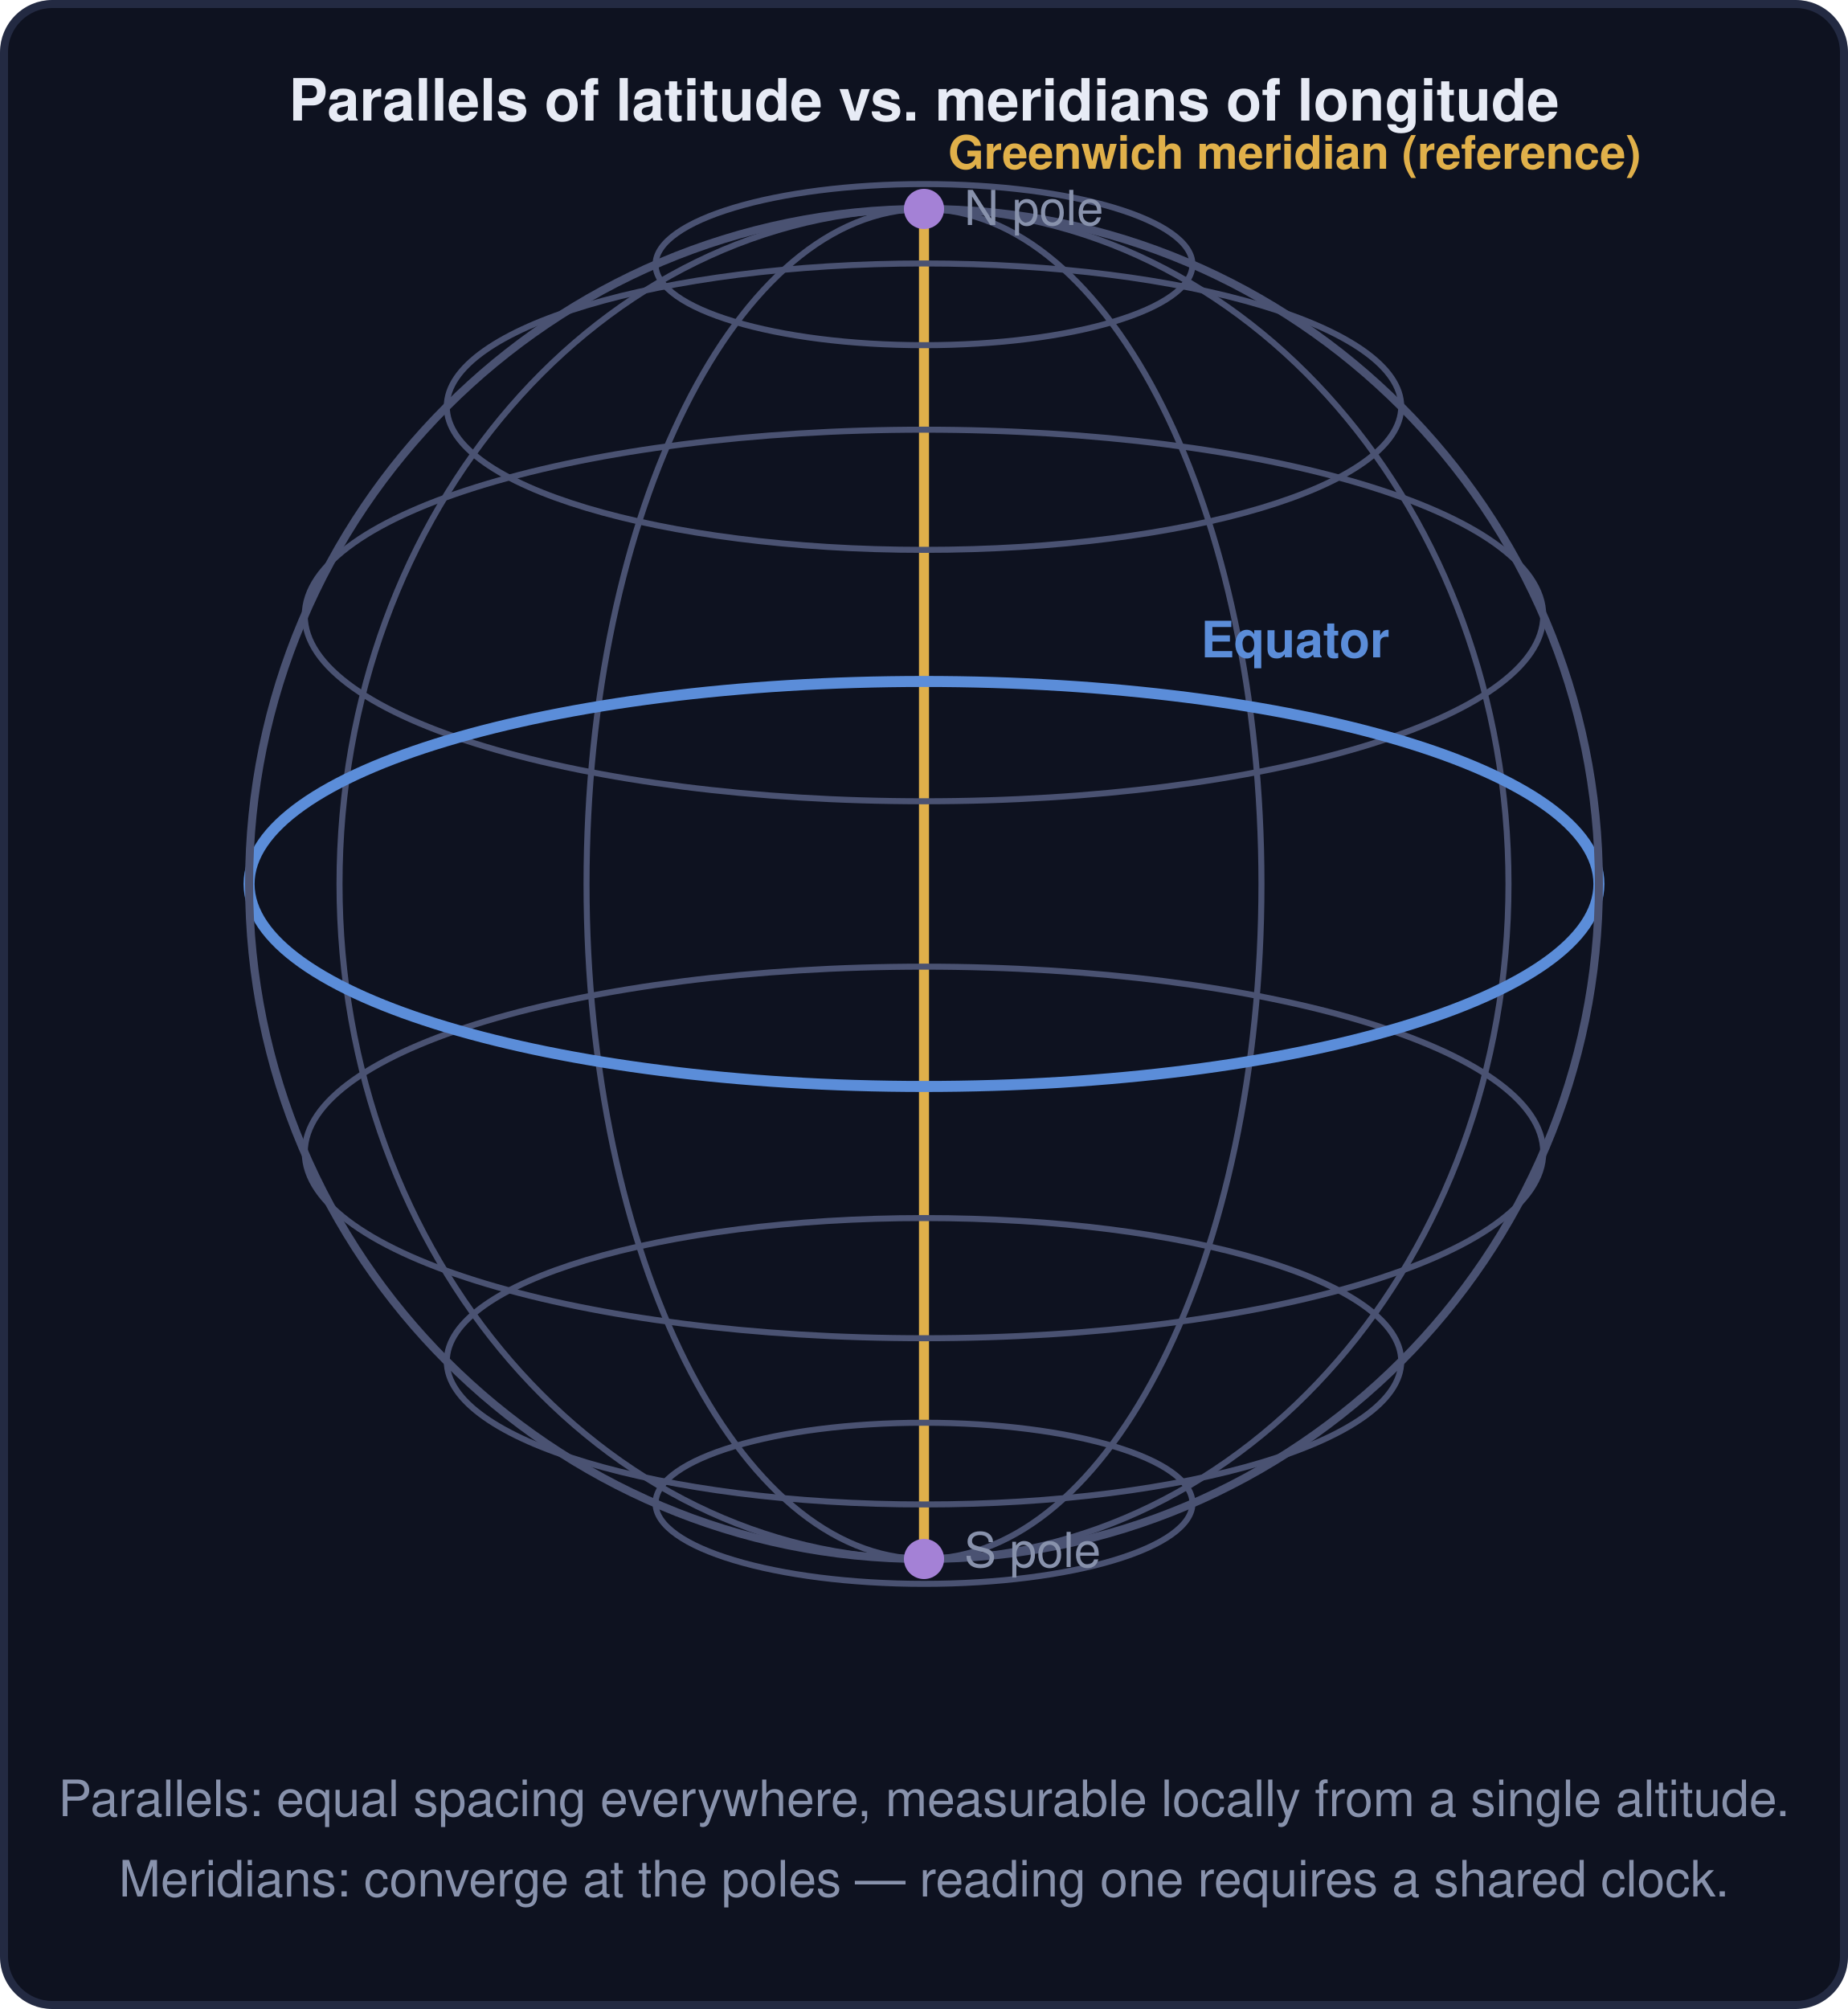
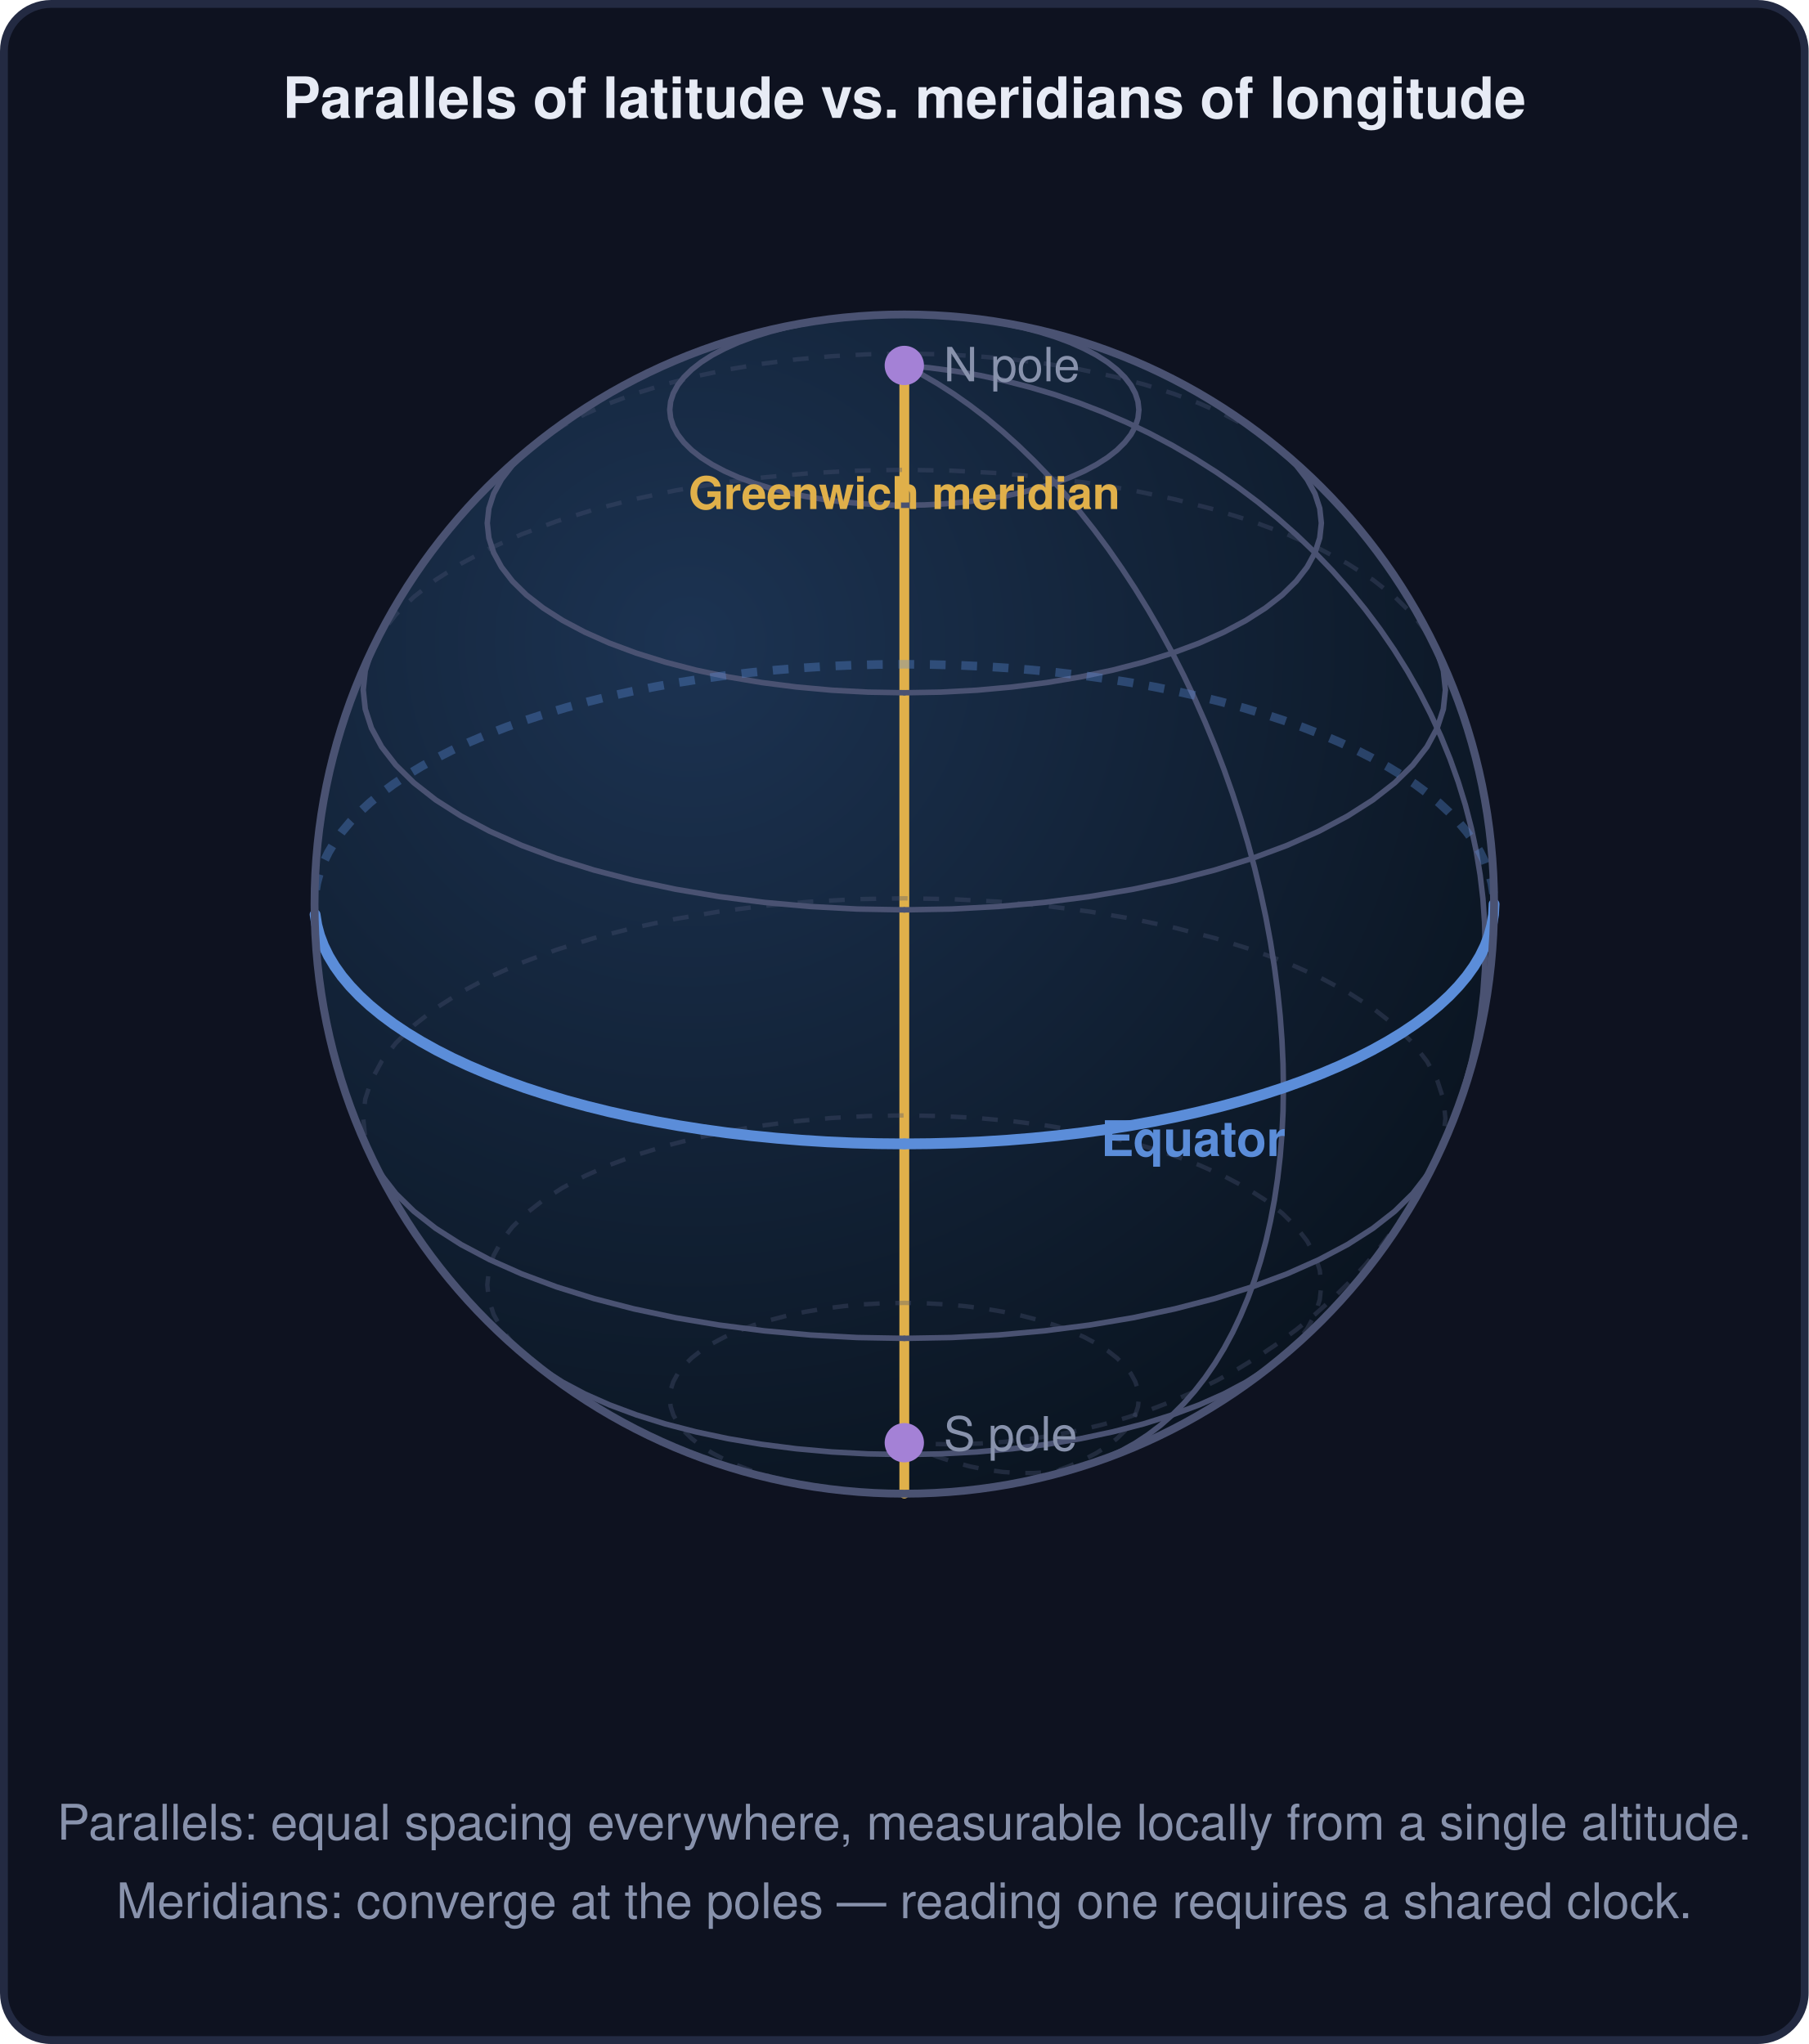
- <svg xmlns="http://www.w3.org/2000/svg" viewBox="0 0 460 500" width="460" height="500">
-   <rect x="1" y="1" width="458" height="498" rx="12" fill="#0e1220" stroke="#232a42" stroke-width="2" />
+ <svg xmlns="http://www.w3.org/2000/svg" viewBox="0 0 460 520" width="460" height="520">
+   <defs>
+     <radialGradient id="gEarth" cx="32%" cy="28%" r="78%">
+       <stop offset="0%" stop-color="#1c3352" />
+       <stop offset="100%" stop-color="#0a1420" />
+     </radialGradient>
+   </defs>
+   <rect x="1" y="1" width="458" height="518" rx="12" fill="#0e1220" stroke="#232a42" stroke-width="2" />
  <text x="230.0" y="30.0" fill="#e7ebf5" font-size="14.5" text-anchor="middle" font-weight="600" font-family="Space Grotesk, Helvetica, Arial, sans-serif">Parallels of latitude vs. meridians of longitude</text>
-   <ellipse cx="230.00" cy="220.00" rx="145.49" ry="168.00" stroke="#4a5272" stroke-width="1.5" fill="none" />
-   <ellipse cx="230.00" cy="220.00" rx="84.00" ry="168.00" stroke="#4a5272" stroke-width="1.5" fill="none" />
-   <line x1="230.00" y1="52.00" x2="230.00" y2="388.00" stroke="#e0b04a" stroke-width="2.5" stroke-linecap="round" />
-   <ellipse cx="230.00" cy="65.86" rx="66.82" ry="20.05" stroke="#4a5272" stroke-width="1.5" fill="none" />
-   <ellipse cx="230.00" cy="374.14" rx="66.82" ry="20.05" stroke="#4a5272" stroke-width="1.5" fill="none" />
-   <ellipse cx="230.00" cy="101.21" rx="118.79" ry="35.64" stroke="#4a5272" stroke-width="1.5" fill="none" />
-   <ellipse cx="230.00" cy="338.79" rx="118.79" ry="35.64" stroke="#4a5272" stroke-width="1.5" fill="none" />
-   <ellipse cx="230.00" cy="153.18" rx="154.14" ry="46.24" stroke="#4a5272" stroke-width="1.5" fill="none" />
-   <ellipse cx="230.00" cy="286.82" rx="154.14" ry="46.24" stroke="#4a5272" stroke-width="1.5" fill="none" />
-   <ellipse cx="230.00" cy="220.00" rx="168.00" ry="50.40" stroke="#5b8dd9" stroke-width="2.75" fill="none" />
-   <circle cx="230.00" cy="220.00" r="168.00" stroke="#4a5272" stroke-width="2" fill="none" />
-   <circle cx="230.00" cy="52.00" r="5" fill="#a481d6" />
-   <circle cx="230.00" cy="388.00" r="5" fill="#a481d6" />
-   <text x="240.0" y="56.0" fill="#8892ac" font-size="12" text-anchor="start" font-weight="500" font-family="Space Grotesk, Helvetica, Arial, sans-serif">N pole</text>
-   <text x="240.0" y="390.0" fill="#8892ac" font-size="12" text-anchor="start" font-weight="500" font-family="Space Grotesk, Helvetica, Arial, sans-serif">S pole</text>
-   <text x="322.4" y="163.6" fill="#5b8dd9" font-size="12.5" text-anchor="middle" font-weight="600" font-family="Space Grotesk, Helvetica, Arial, sans-serif">Equator</text>
-   <text x="236.0" y="42.0" fill="#e0b04a" font-size="11.5" text-anchor="start" font-weight="600" font-family="Space Grotesk, Helvetica, Arial, sans-serif">Greenwich meridian (reference)</text>
-   <text x="230.0" y="452.0" fill="#8892ac" font-size="12.5" text-anchor="middle" font-weight="500" font-family="Space Grotesk, Helvetica, Arial, sans-serif">Parallels: equal spacing everywhere, measurable locally from a single altitude.</text>
-   <text x="230.0" y="472.0" fill="#8892ac" font-size="12.5" text-anchor="middle" font-weight="500" font-family="Space Grotesk, Helvetica, Arial, sans-serif">Meridians: converge at the poles — reading one requires a shared clock.</text>
+   <circle cx="230" cy="230" r="150" fill="url(#gEarth)" stroke="#4a5272" stroke-width="1.5" />
+   <path d="M 230.00,367.03 L 236.44,367.36 L 242.87,367.43 L 249.28,367.24 L 255.65,366.79 L 261.97,366.08 L 268.23,365.10 L 274.42,363.88 L 280.52,362.39 L 286.53,360.66 L 292.43,358.67 L 298.21,356.44 L 303.86,353.97 L 309.37,351.26 L 314.73,348.33 L 319.93,345.16 L 324.95,341.78 L 329.80,338.19 L 334.45,334.39 L 338.91,330.39 L 343.16,326.20 L 347.20,321.82 L 351.01,317.28 L 354.59,312.56 L 357.93,307.69 L 361.03,302.67 L 363.88,297.51 L 366.48,292.23" stroke="#4a5272" stroke-width="1.12" fill="none" stroke-dasharray="4,4" opacity="0.35" />
+   <path d="M 368.81,286.82 L 370.88,281.31 L 372.69,275.70 L 374.22,270.00 L 375.48,264.23 L 376.46,258.39 L 377.16,252.50 L 377.58,246.56 L 377.72,240.59 L 377.58,234.61 L 377.16,228.61 L 376.46,222.62 L 375.48,216.64 L 374.22,210.68 L 372.69,204.77 L 370.88,198.90 L 368.81,193.09 L 366.48,187.35 L 363.88,181.69 L 361.03,176.12 L 357.93,170.66 L 354.59,165.31 L 351.01,160.08 L 347.20,154.99 L 343.16,150.03 L 338.91,145.23 L 334.45,140.60 L 329.80,136.13 L 324.95,131.84 L 319.93,127.73 L 314.73,123.83 L 309.37,120.12 L 303.86,116.62 L 298.21,113.34 L 292.43,110.28 L 286.53,107.45 L 280.52,104.86 L 274.42,102.50 L 268.23,100.38 L 261.97,98.51 L 255.65,96.89 L 249.28,95.52 L 242.87,94.41 L 236.44,93.56 L 230.00,92.97" stroke="#4a5272" stroke-width="1.4" fill="none" stroke-linecap="round" />
+   <path d="M 230.00,367.03 L 234.21,368.94 L 238.40,370.58 L 242.59,371.96 L 246.74,373.07 L 250.87,373.90 L 254.95,374.46 L 258.99,374.74 L 262.98,374.75 L 266.90,374.49 L 270.75,373.94 L 274.52,373.13 L 278.21,372.04" stroke="#4a5272" stroke-width="1.12" fill="none" stroke-dasharray="4,4" opacity="0.35" />
+   <path d="M 281.81,370.68 L 285.30,369.06 L 288.70,367.17 L 291.98,365.01 L 295.14,362.61 L 298.18,359.94 L 301.09,357.04 L 303.86,353.88 L 306.49,350.50 L 308.98,346.88 L 311.32,343.04 L 313.50,338.99 L 315.52,334.73 L 317.38,330.27 L 319.08,325.62 L 320.60,320.79 L 321.96,315.78 L 323.13,310.61 L 324.13,305.29 L 324.95,299.82 L 325.59,294.22 L 326.05,288.50 L 326.33,282.67 L 326.42,276.74 L 326.33,270.72 L 326.05,264.62 L 325.59,258.45 L 324.95,252.23 L 324.13,245.97 L 323.13,239.68 L 321.96,233.37 L 320.60,227.05 L 319.08,220.74 L 317.38,214.45 L 315.52,208.18 L 313.50,201.96 L 311.32,195.79 L 308.98,189.69 L 306.49,183.66 L 303.86,177.72 L 301.09,171.88 L 298.18,166.15 L 295.14,160.54 L 291.98,155.07 L 288.70,149.74 L 285.30,144.56 L 281.81,139.54 L 278.21,134.70 L 274.52,130.03 L 270.75,125.56 L 266.90,121.28 L 262.98,117.22 L 258.99,113.36 L 254.95,109.73 L 250.87,106.33 L 246.74,103.17 L 242.59,100.24 L 238.40,97.56 L 234.21,95.14 L 230.00,92.97" stroke="#4a5272" stroke-width="1.4" fill="none" stroke-linecap="round" />
+   <path d="M 230.00,367.03 L 230.00,369.56 L 230.00,371.83 L 230.00,373.82 L 230.00,375.54 L 230.00,376.99 L 230.00,378.15 L 230.00,379.04 L 230.00,379.63 L 230.00,379.95" stroke="#e0b04a" stroke-width="2.00" fill="none" stroke-dasharray="4,4" opacity="0.35" />
+   <path d="M 230.00,379.98 L 230.00,379.72 L 230.00,379.18 L 230.00,378.35 L 230.00,377.24 L 230.00,375.86 L 230.00,374.19 L 230.00,372.25 L 230.00,370.04 L 230.00,367.56 L 230.00,364.82 L 230.00,361.82 L 230.00,358.58 L 230.00,355.08 L 230.00,351.35 L 230.00,347.39 L 230.00,343.21 L 230.00,338.81 L 230.00,334.20 L 230.00,329.39 L 230.00,324.40 L 230.00,319.22 L 230.00,313.88 L 230.00,308.37 L 230.00,302.72 L 230.00,296.93 L 230.00,291.01 L 230.00,284.98 L 230.00,278.84 L 230.00,272.60 L 230.00,266.29 L 230.00,259.91 L 230.00,253.47 L 230.00,246.98 L 230.00,240.46 L 230.00,233.93 L 230.00,227.38 L 230.00,220.84 L 230.00,214.32 L 230.00,207.83 L 230.00,201.38 L 230.00,194.98 L 230.00,188.65 L 230.00,182.40 L 230.00,176.24 L 230.00,170.19 L 230.00,164.24 L 230.00,158.43 L 230.00,152.74 L 230.00,147.21 L 230.00,141.83 L 230.00,136.62 L 230.00,131.59 L 230.00,126.75 L 230.00,122.10 L 230.00,117.66 L 230.00,113.43 L 230.00,109.42 L 230.00,105.64 L 230.00,102.10 L 230.00,98.81 L 230.00,95.76 L 230.00,92.97" stroke="#e0b04a" stroke-width="2.5" fill="none" stroke-linecap="round" />
+   <path d="M 230.00,128.54 L 235.20,128.45 L 240.36,128.17 L 245.44,127.71 L 250.41,127.08 L 255.21,126.27 L 259.83,125.29 L 264.22,124.15 L 268.35,122.86 L 272.19,121.43 L 275.70,119.87 L 278.87,118.19 L 281.67,116.41 L 284.07,114.53 L 286.06,112.57 L 287.63,110.55 L 288.75,108.49 L 289.43,106.39 L 289.66,104.27 L 289.43,102.16 L 288.75,100.06 L 287.63,97.99 L 286.06,95.97 L 284.07,94.02 L 281.67,92.14 L 278.87,90.35 L 275.70,88.68 L 272.19,87.11 L 268.35,85.68 L 264.22,84.40 L 259.83,83.26 L 255.21,82.28 L 250.41,81.47 L 245.44,80.83 L 240.36,80.38 L 235.20,80.10 L 230.00,80.01 L 224.80,80.10 L 219.64,80.38 L 214.56,80.83 L 209.59,81.47 L 204.79,82.28 L 200.17,83.26 L 195.78,84.40 L 191.65,85.68 L 187.81,87.11 L 184.30,88.68 L 181.13,90.35 L 178.33,92.14 L 175.93,94.02 L 173.94,95.97 L 172.37,97.99 L 171.25,100.06 L 170.57,102.16 L 170.34,104.27 L 170.57,106.39 L 171.25,108.49 L 172.37,110.55 L 173.94,112.57 L 175.93,114.53 L 178.33,116.41 L 181.13,118.19 L 184.30,119.87 L 187.81,121.43 L 191.65,122.86 L 195.78,124.15 L 200.17,125.29 L 204.79,126.27 L 209.59,127.08 L 214.56,127.71 L 219.64,128.17 L 224.80,128.45 L 230.00,128.54" stroke="#4a5272" stroke-width="1.4" fill="none" stroke-linecap="round" />
+   <path d="M 230.00,379.99 L 235.20,379.90 L 240.36,379.62 L 245.44,379.17 L 250.41,378.53 L 255.21,377.72 L 259.83,376.74 L 264.22,375.60 L 268.35,374.32 L 272.19,372.89 L 275.70,371.32 L 278.87,369.65 L 281.67,367.86 L 284.07,365.98 L 286.06,364.03 L 287.63,362.01 L 288.75,359.94 L 289.43,357.84 L 289.66,355.73 L 289.43,353.61 L 288.75,351.51 L 287.63,349.45 L 286.06,347.43 L 284.07,345.47 L 281.67,343.59 L 278.87,341.81 L 275.70,340.13 L 272.19,338.57 L 268.35,337.14 L 264.22,335.85 L 259.83,334.71 L 255.21,333.73 L 250.41,332.92 L 245.44,332.29 L 240.36,331.83 L 235.20,331.55 L 230.00,331.46 L 224.80,331.55 L 219.64,331.83 L 214.56,332.29 L 209.59,332.92 L 204.79,333.73 L 200.17,334.71 L 195.78,335.85 L 191.65,337.14 L 187.81,338.57 L 184.30,340.13 L 181.13,341.81 L 178.33,343.59 L 175.93,345.47 L 173.94,347.43 L 172.37,349.45 L 171.25,351.51 L 170.57,353.61 L 170.34,355.73 L 170.57,357.84 L 171.25,359.94 L 172.37,362.01 L 173.94,364.03 L 175.93,365.98 L 178.33,367.86 L 181.13,369.65 L 184.30,371.32 L 187.81,372.89 L 191.65,374.32 L 195.78,375.60 L 200.17,376.74 L 204.79,377.72 L 209.59,378.53 L 214.56,379.17 L 219.64,379.62 L 224.80,379.90 L 230.00,379.99" stroke="#4a5272" stroke-width="1.12" fill="none" stroke-dasharray="4,4" opacity="0.35" />
+   <path d="M 230.00,176.24 L 239.24,176.08 L 248.42,175.59 L 257.45,174.77 L 266.28,173.64 L 274.83,172.20 L 283.03,170.47 L 290.84,168.44 L 298.18,166.15 L 305.00,163.61 L 311.25,160.83 L 316.88,157.85 L 321.86,154.67 L 326.13,151.34 L 329.67,147.86 L 332.45,144.27 L 334.45,140.60 L 335.66,136.86 L 336.07,133.10 L 335.66,129.34 L 334.45,125.61 L 332.45,121.94 L 329.67,118.35 L 326.13,114.87" stroke="#4a5272" stroke-width="1.4" fill="none" stroke-linecap="round" />
+   <path d="M 321.86,111.53 L 316.88,108.36 L 311.25,105.37 L 305.00,102.60 L 298.18,100.06 L 290.84,97.76 L 283.03,95.74 L 274.83,94.00 L 266.28,92.56 L 257.45,91.43 L 248.42,90.62 L 239.24,90.13 L 230.00,89.96 L 220.76,90.13 L 211.58,90.62 L 202.55,91.43 L 193.72,92.56 L 185.17,94.00 L 176.97,95.74 L 169.16,97.76 L 161.82,100.06 L 155.00,102.60 L 148.75,105.37 L 143.12,108.36 L 138.14,111.53" stroke="#4a5272" stroke-width="1.12" fill="none" stroke-dasharray="4,4" opacity="0.35" />
+   <path d="M 133.87,114.87 L 130.33,118.35 L 127.55,121.94 L 125.55,125.61 L 124.34,129.34 L 123.93,133.10 L 124.34,136.86 L 125.55,140.60 L 127.55,144.27 L 130.33,147.86 L 133.87,151.34 L 138.14,154.67 L 143.12,157.85 L 148.75,160.83 L 155.00,163.61 L 161.82,166.15 L 169.16,168.44 L 176.97,170.47 L 185.17,172.20 L 193.72,173.64 L 202.55,174.77 L 211.58,175.59 L 220.76,176.08 L 230.00,176.24" stroke="#4a5272" stroke-width="1.4" fill="none" stroke-linecap="round" />
+   <path d="M 230.00,370.04 L 239.24,369.87 L 248.42,369.38 L 257.45,368.57 L 266.28,367.44 L 274.83,366.00 L 283.03,364.26 L 290.84,362.24 L 298.18,359.94 L 305.00,357.40 L 311.25,354.63 L 316.88,351.64 L 321.86,348.47" stroke="#4a5272" stroke-width="1.4" fill="none" stroke-linecap="round" />
+   <path d="M 326.13,345.13 L 329.67,341.65 L 332.45,338.06 L 334.45,334.39 L 335.66,330.66 L 336.07,326.90 L 335.66,323.14 L 334.45,319.40 L 332.45,315.73 L 329.67,312.14 L 326.13,308.66 L 321.86,305.33 L 316.88,302.15 L 311.25,299.17 L 305.00,296.39 L 298.18,293.85 L 290.84,291.56 L 283.03,289.53 L 274.83,287.80 L 266.28,286.36 L 257.45,285.23 L 248.42,284.41 L 239.24,283.92 L 230.00,283.76 L 220.76,283.92 L 211.58,284.41 L 202.55,285.23 L 193.72,286.36 L 185.17,287.80 L 176.97,289.53 L 169.16,291.56 L 161.82,293.85 L 155.00,296.39 L 148.75,299.17 L 143.12,302.15 L 138.14,305.33 L 133.87,308.66 L 130.33,312.14 L 127.55,315.73 L 125.55,319.40 L 124.34,323.14 L 123.93,326.90 L 124.34,330.66 L 125.55,334.39 L 127.55,338.06 L 130.33,341.65 L 133.87,345.13" stroke="#4a5272" stroke-width="1.12" fill="none" stroke-dasharray="4,4" opacity="0.35" />
+   <path d="M 138.14,348.47 L 143.12,351.64 L 148.75,354.63 L 155.00,357.40 L 161.82,359.94 L 169.16,362.24 L 176.97,364.26 L 185.17,366.00 L 193.72,367.44 L 202.55,368.57 L 211.58,369.38 L 220.76,369.87 L 230.00,370.04" stroke="#4a5272" stroke-width="1.4" fill="none" stroke-linecap="round" />
+   <path d="M 230.00,231.47 L 241.99,231.26 L 253.90,230.62 L 265.62,229.57 L 277.07,228.10 L 288.16,226.23 L 298.81,223.97 L 308.94,221.35 L 318.46,218.38 L 327.32,215.08 L 335.43,211.48 L 342.74,207.60 L 349.19,203.49 L 354.73,199.15 L 359.33,194.64 L 362.94,189.99 L 365.53,185.22 L 367.10,180.38 L 367.62,175.50 L 367.10,170.62 L 365.53,165.78" stroke="#4a5272" stroke-width="1.4" fill="none" stroke-linecap="round" />
+   <path d="M 362.94,161.01 L 359.33,156.35 L 354.73,151.84 L 349.19,147.51 L 342.74,143.39 L 335.43,139.52 L 327.32,135.92 L 318.46,132.62 L 308.94,129.64 L 298.81,127.02 L 288.16,124.76 L 277.07,122.90 L 265.62,121.43 L 253.90,120.37 L 241.99,119.73 L 230.00,119.52 L 218.01,119.73 L 206.10,120.37 L 194.38,121.43 L 182.93,122.90 L 171.84,124.76 L 161.19,127.02 L 151.06,129.64 L 141.54,132.62 L 132.68,135.92 L 124.57,139.52 L 117.26,143.39 L 110.81,147.51 L 105.27,151.84 L 100.67,156.35 L 97.06,161.01" stroke="#4a5272" stroke-width="1.12" fill="none" stroke-dasharray="4,4" opacity="0.35" />
+   <path d="M 94.47,165.78 L 92.90,170.62 L 92.38,175.50 L 92.90,180.38 L 94.47,185.22 L 97.06,189.99 L 100.67,194.64 L 105.27,199.15 L 110.81,203.49 L 117.26,207.60 L 124.57,211.48 L 132.68,215.08 L 141.54,218.38 L 151.06,221.35 L 161.19,223.97 L 171.84,226.23 L 182.93,228.10 L 194.38,229.57 L 206.10,230.62 L 218.01,231.26 L 230.00,231.47" stroke="#4a5272" stroke-width="1.4" fill="none" stroke-linecap="round" />
+   <path d="M 230.00,340.48 L 241.99,340.27 L 253.90,339.63 L 265.62,338.57 L 277.07,337.10 L 288.16,335.24 L 298.81,332.98 L 308.94,330.36 L 318.46,327.38 L 327.32,324.08 L 335.43,320.48 L 342.74,316.61 L 349.19,312.49 L 354.73,308.16 L 359.33,303.65 L 362.94,298.99" stroke="#4a5272" stroke-width="1.4" fill="none" stroke-linecap="round" />
+   <path d="M 365.53,294.22 L 367.10,289.38 L 367.62,284.50 L 367.10,279.62 L 365.53,274.78 L 362.94,270.01 L 359.33,265.36 L 354.73,260.85 L 349.19,256.51 L 342.74,252.40 L 335.43,248.52 L 327.32,244.92 L 318.46,241.62 L 308.94,238.65 L 298.81,236.03 L 288.16,233.77 L 277.07,231.90 L 265.62,230.43 L 253.90,229.38 L 241.99,228.74 L 230.00,228.53 L 218.01,228.74 L 206.10,229.38 L 194.38,230.43 L 182.93,231.90 L 171.84,233.77 L 161.19,236.03 L 151.06,238.65 L 141.54,241.62 L 132.68,244.92 L 124.57,248.52 L 117.26,252.40 L 110.81,256.51 L 105.27,260.85 L 100.67,265.36 L 97.06,270.01 L 94.47,274.78 L 92.90,279.62 L 92.38,284.50 L 92.90,289.38 L 94.47,294.22" stroke="#4a5272" stroke-width="1.12" fill="none" stroke-dasharray="4,4" opacity="0.35" />
+   <path d="M 97.06,298.99 L 100.67,303.65 L 105.27,308.16 L 110.81,312.49 L 117.26,316.61 L 124.57,320.48 L 132.68,324.08 L 141.54,327.38 L 151.06,330.36 L 161.19,332.98 L 171.84,335.24 L 182.93,337.10 L 194.38,338.57 L 206.10,339.63 L 218.01,340.27 L 230.00,340.48" stroke="#4a5272" stroke-width="1.4" fill="none" stroke-linecap="round" />
+   <path d="M 230.00,291.01 L 236.54,290.95 L 243.07,290.78 L 249.58,290.49 L 256.05,290.08 L 262.47,289.56 L 268.82,288.93 L 275.11,288.19 L 281.30,287.33 L 287.40,286.37 L 293.39,285.29 L 299.26,284.12 L 305.00,282.84 L 310.59,281.46 L 316.04,279.98 L 321.31,278.40 L 326.42,276.74 L 331.34,274.98 L 336.07,273.14 L 340.59,271.22 L 344.91,269.22 L 349.00,267.14 L 352.87,264.99 L 356.51,262.78 L 359.90,260.51 L 363.05,258.17 L 365.95,255.78 L 368.58,253.35 L 370.95,250.87 L 373.06,248.35 L 374.89,245.79 L 376.44,243.21 L 377.72,240.59 L 378.72,237.96 L 379.43,235.32 L 379.86,232.66 L 380.00,230.00" stroke="#5b8dd9" stroke-width="2.75" fill="none" stroke-linecap="round" />
+   <path d="M 379.86,227.34 L 379.43,224.68 L 378.72,222.04 L 377.72,219.41 L 376.44,216.79 L 374.89,214.21 L 373.06,211.65 L 370.95,209.13 L 368.58,206.65 L 365.95,204.22 L 363.05,201.83 L 359.90,199.49 L 356.51,197.22 L 352.87,195.01 L 349.00,192.86 L 344.91,190.78 L 340.59,188.78 L 336.07,186.86 L 331.34,185.02 L 326.42,183.26 L 321.31,181.60 L 316.04,180.02 L 310.59,178.54 L 305.00,177.16 L 299.26,175.88 L 293.39,174.71 L 287.40,173.63 L 281.30,172.67 L 275.11,171.81 L 268.82,171.07 L 262.47,170.44 L 256.05,169.92 L 249.58,169.51 L 243.07,169.22 L 236.54,169.05 L 230.00,168.99 L 223.46,169.05 L 216.93,169.22 L 210.42,169.51 L 203.95,169.92 L 197.53,170.44 L 191.18,171.07 L 184.89,171.81 L 178.70,172.67 L 172.60,173.63 L 166.61,174.71 L 160.74,175.88 L 155.00,177.16 L 149.41,178.54 L 143.96,180.02 L 138.69,181.60 L 133.58,183.26 L 128.66,185.02 L 123.93,186.86 L 119.41,188.78 L 115.09,190.78 L 111.00,192.86 L 107.13,195.01 L 103.49,197.22 L 100.10,199.49 L 96.95,201.83 L 94.05,204.22 L 91.42,206.65 L 89.05,209.13 L 86.94,211.65 L 85.11,214.21 L 83.56,216.79 L 82.28,219.41 L 81.28,222.04 L 80.57,224.68 L 80.14,227.34 L 80.00,230.00" stroke="#5b8dd9" stroke-width="2.20" fill="none" stroke-dasharray="4,4" opacity="0.35" />
+   <path d="M 80.14,232.66 L 80.57,235.32 L 81.28,237.96 L 82.28,240.59 L 83.56,243.21 L 85.11,245.79 L 86.94,248.35 L 89.05,250.87 L 91.42,253.35 L 94.05,255.78 L 96.95,258.17 L 100.10,260.51 L 103.49,262.78 L 107.13,264.99 L 111.00,267.14 L 115.09,269.22 L 119.41,271.22 L 123.93,273.14 L 128.66,274.98 L 133.58,276.74 L 138.69,278.40 L 143.96,279.98 L 149.41,281.46 L 155.00,282.84 L 160.74,284.12 L 166.61,285.29 L 172.60,286.37 L 178.70,287.33 L 184.89,288.19 L 191.18,288.93 L 197.53,289.56 L 203.95,290.08 L 210.42,290.49 L 216.93,290.78 L 223.46,290.95 L 230.00,291.01" stroke="#5b8dd9" stroke-width="2.75" fill="none" stroke-linecap="round" />
+   <circle cx="230" cy="230" r="150" fill="none" stroke="#4a5272" stroke-width="2" />
+   <circle cx="230.00" cy="92.97" r="5" fill="#a481d6" />
+   <circle cx="230.00" cy="367.03" r="5" fill="#a481d6" />
+   <text x="240.0" y="97.0" fill="#8892ac" font-size="12" text-anchor="start" font-weight="500" font-family="Space Grotesk, Helvetica, Arial, sans-serif">N pole</text>
+   <text x="240.0" y="369.0" fill="#8892ac" font-size="12" text-anchor="start" font-weight="500" font-family="Space Grotesk, Helvetica, Arial, sans-serif">S pole</text>
+   <text x="303.5" y="294.1" fill="#5b8dd9" font-size="12.5" text-anchor="middle" font-weight="700" font-family="Space Grotesk, Helvetica, Arial, sans-serif">Equator</text>
+   <text x="230.0" y="129.5" fill="#e0b04a" font-size="11.5" text-anchor="middle" font-weight="700" font-family="Space Grotesk, Helvetica, Arial, sans-serif">Greenwich meridian</text>
+   <text x="230.0" y="468.0" fill="#8892ac" font-size="12.5" text-anchor="middle" font-weight="500" font-family="Space Grotesk, Helvetica, Arial, sans-serif">Parallels: equal spacing everywhere, measurable locally from a single altitude.</text>
+   <text x="230.0" y="488.0" fill="#8892ac" font-size="12.5" text-anchor="middle" font-weight="500" font-family="Space Grotesk, Helvetica, Arial, sans-serif">Meridians: converge at the poles — reading one requires a shared clock.</text>
</svg>
